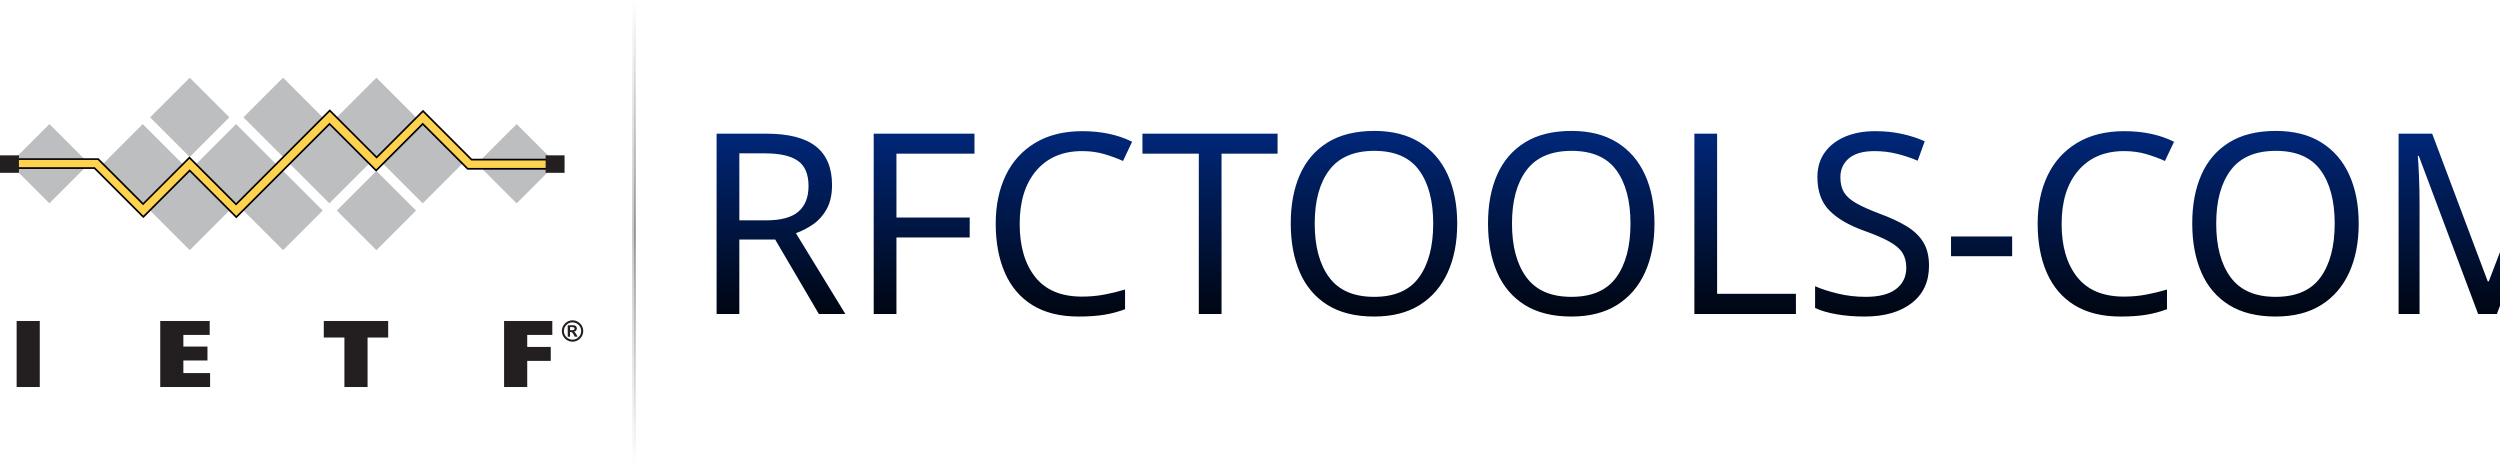
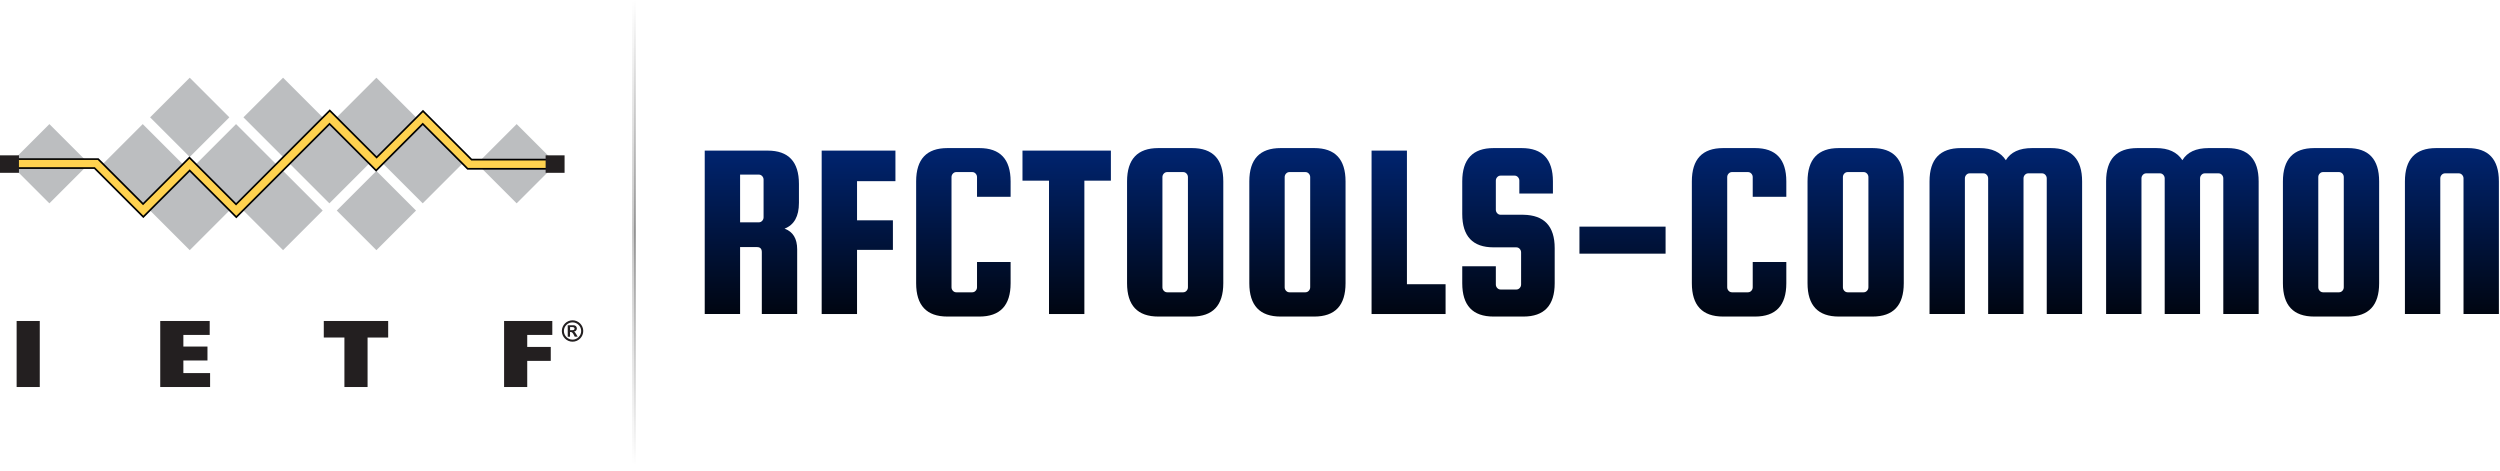
<svg xmlns="http://www.w3.org/2000/svg" width="100%" height="100%" viewBox="0 0 1329 250" version="1.1" xml:space="preserve" style="fill-rule:evenodd;clip-rule:evenodd;">
  <g transform="matrix(1.39872,0,0,1.39872,-433.548,-258.273)">
-     <text x="573px" y="304px" style="font-family:'SquadaOne-Regular', 'Squada One';font-size:96px;fill:url(#_Linear1);">RFCTOOLS-COMMON</text>
+     <path d="M591.24,278.56L591.24,304L577.8,304L577.8,241.888L601.704,241.888C609.64,241.888 613.608,246.112 613.608,254.56L613.608,261.76C613.608,266.88 611.784,270.144 608.136,271.552C611.336,272.704 612.936,275.328 612.936,279.424L612.936,304L599.496,304L599.496,280.48C599.496,279.2 598.888,278.56 597.672,278.56L591.24,278.56ZM591.24,251.008L591.24,269.152L598.344,269.152C598.856,269.152 599.288,268.96 599.64,268.576C599.992,268.192 600.168,267.744 600.168,267.232L600.168,252.928C600.168,252.416 599.992,251.968 599.64,251.584C599.288,251.2 598.856,251.008 598.344,251.008L591.24,251.008Z" style="fill:url(#_Linear1);fill-rule:nonzero;" />
+     <path d="M635.688,279.616L635.688,304L622.248,304L622.248,241.888L650.28,241.888L650.28,253.504L635.688,253.504L635.688,268.384L649.32,268.384L649.32,279.616L635.688,279.616Z" style="fill:url(#_Linear2);fill-rule:nonzero;" />
+     <path d="M681.288,293.824L681.288,284.224L694.056,284.224L694.056,292.288C694.056,300.736 690.088,304.96 682.152,304.96L670.056,304.96C662.12,304.96 658.152,300.736 658.152,292.288L658.152,253.6C658.152,245.152 662.12,240.928 670.056,240.928L682.152,240.928C690.088,240.928 694.056,245.152 694.056,253.6L694.056,259.456L681.288,259.456L681.288,251.968C681.288,251.456 681.112,251.008 680.76,250.624C680.408,250.24 679.976,250.048 679.464,250.048L673.416,250.048C672.904,250.048 672.472,250.24 672.12,250.624C671.768,251.008 671.592,251.456 671.592,251.968L671.592,293.824C671.592,294.336 671.768,294.784 672.12,295.168C672.472,295.552 672.904,295.744 673.416,295.744L679.464,295.744C679.976,295.744 680.408,295.552 680.76,295.168C681.112,294.784 681.288,294.336 681.288,293.824Z" style="fill:url(#_Linear3);fill-rule:nonzero;" />
+     <path d="M698.568,253.312L698.568,241.888L732.168,241.888L732.168,253.312L722.088,253.312L722.088,304L708.648,304L708.648,253.312L698.568,253.312Z" style="fill:url(#_Linear4);fill-rule:nonzero;" />
+     <path d="M774.888,253.6L774.888,292.288C774.888,300.736 770.92,304.96 762.984,304.96L750.216,304.96C742.28,304.96 738.312,300.736 738.312,292.288L738.312,253.6C738.312,245.152 742.28,240.928 750.216,240.928L762.984,240.928C770.92,240.928 774.888,245.152 774.888,253.6ZM761.448,293.824L761.448,251.968C761.448,251.456 761.272,251.008 760.92,250.624C760.568,250.24 760.136,250.048 759.624,250.048L753.576,250.048C753.064,250.048 752.632,250.24 752.28,250.624C751.928,251.008 751.752,251.456 751.752,251.968L751.752,293.824C751.752,294.336 751.928,294.784 752.28,295.168C752.632,295.552 753.064,295.744 753.576,295.744L759.624,295.744C760.136,295.744 760.568,295.552 760.92,295.168C761.272,294.784 761.448,294.336 761.448,293.824Z" style="fill:url(#_Linear5);fill-rule:nonzero;" />
+     <path d="M821.352,253.6L821.352,292.288C821.352,300.736 817.384,304.96 809.448,304.96L796.68,304.96C788.744,304.96 784.776,300.736 784.776,292.288L784.776,253.6C784.776,245.152 788.744,240.928 796.68,240.928L809.448,240.928C817.384,240.928 821.352,245.152 821.352,253.6ZM807.912,293.824L807.912,251.968C807.912,251.456 807.736,251.008 807.384,250.624C807.032,250.24 806.6,250.048 806.088,250.048L800.04,250.048C799.528,250.048 799.096,250.24 798.744,250.624C798.392,251.008 798.216,251.456 798.216,251.968L798.216,293.824C798.216,294.336 798.392,294.784 798.744,295.168C799.096,295.552 799.528,295.744 800.04,295.744L806.088,295.744C806.6,295.744 807.032,295.552 807.384,295.168C807.736,294.784 807.912,294.336 807.912,293.824Z" style="fill:url(#_Linear6);fill-rule:nonzero;" />
+     <path d="M844.68,292.672L859.368,292.672L859.368,304L831.24,304L831.24,241.888L844.68,241.888L844.68,292.672Z" style="fill:url(#_Linear7);fill-rule:nonzero;" />
+     <path d="M900.168,258.208L887.4,258.208L887.4,253.312C887.4,252.8 887.224,252.352 886.872,251.968C886.52,251.584 886.088,251.392 885.576,251.392L880.296,251.392C879.784,251.392 879.352,251.584 879,251.968C878.648,252.352 878.472,252.8 878.472,253.312L878.472,264.352C878.472,264.864 878.648,265.312 879,265.696C879.352,266.08 879.784,266.272 880.296,266.272L888.936,266.272C896.872,266.4 900.84,270.624 900.84,278.944L900.84,292.288C900.84,300.736 896.872,304.96 888.936,304.96L877.608,304.96C869.672,304.96 865.704,300.736 865.704,292.288L865.704,285.856L878.472,285.856L878.472,292.768C878.472,293.28 878.648,293.728 879,294.112C879.352,294.496 879.784,294.688 880.296,294.688L886.248,294.688C886.76,294.688 887.192,294.496 887.544,294.112C887.896,293.728 888.072,293.28 888.072,292.768L888.072,280.576C888.072,280.064 887.896,279.616 887.544,279.232C887.192,278.848 886.76,278.656 886.248,278.656L877.608,278.656C869.672,278.656 865.704,274.432 865.704,265.984L865.704,253.6C865.704,245.152 869.672,240.928 877.608,240.928L888.264,240.928C896.2,240.928 900.168,245.152 900.168,253.6L900.168,258.208Z" style="fill:url(#_Linear8);fill-rule:nonzero;" />
+     <rect x="910.248" y="270.784" width="32.736" height="10.272" style="fill:url(#_Linear9);fill-rule:nonzero;" />
+     <path d="M976.104,293.824L976.104,284.224L988.872,284.224L988.872,292.288C988.872,300.736 984.904,304.96 976.968,304.96L964.872,304.96C956.936,304.96 952.968,300.736 952.968,292.288L952.968,253.6C952.968,245.152 956.936,240.928 964.872,240.928L976.968,240.928C984.904,240.928 988.872,245.152 988.872,253.6L988.872,259.456L976.104,259.456L976.104,251.968C976.104,251.456 975.928,251.008 975.576,250.624C975.224,250.24 974.792,250.048 974.28,250.048L968.232,250.048C967.72,250.048 967.288,250.24 966.936,250.624C966.584,251.008 966.408,251.456 966.408,251.968L966.408,293.824C966.408,294.336 966.584,294.784 966.936,295.168C967.288,295.552 967.72,295.744 968.232,295.744L974.28,295.744C974.792,295.744 975.224,295.552 975.576,295.168C975.928,294.784 976.104,294.336 976.104,293.824Z" style="fill:url(#_Linear10);fill-rule:nonzero;" />
+     <path d="M1033.51,253.6L1033.51,292.288C1033.51,300.736 1029.54,304.96 1021.61,304.96L1008.84,304.96C1000.9,304.96 996.936,300.736 996.936,292.288L996.936,253.6C996.936,245.152 1000.9,240.928 1008.84,240.928L1021.61,240.928C1029.54,240.928 1033.51,245.152 1033.51,253.6ZM1020.07,293.824L1020.07,251.968C1020.07,251.456 1019.9,251.008 1019.54,250.624C1019.19,250.24 1018.76,250.048 1018.25,250.048L1012.2,250.048C1011.69,250.048 1011.26,250.24 1010.9,250.624C1010.55,251.008 1010.38,251.456 1010.38,251.968L1010.38,293.824C1010.38,294.336 1010.55,294.784 1010.9,295.168C1011.26,295.552 1011.69,295.744 1012.2,295.744L1018.25,295.744C1018.76,295.744 1019.19,295.552 1019.54,295.168C1019.9,294.784 1020.07,294.336 1020.07,293.824Z" style="fill:url(#_Linear11);fill-rule:nonzero;" />
+     <path d="M1056.74,304L1043.3,304L1043.3,253.6C1043.3,245.152 1047.27,240.928 1055.21,240.928L1062.31,240.928C1066.98,240.928 1070.31,242.464 1072.3,245.536C1074.15,242.464 1077.48,240.928 1082.28,240.928L1089.38,240.928C1097.32,240.928 1101.29,245.152 1101.29,253.6L1101.29,304L1087.85,304L1087.85,252.448C1087.85,251.936 1087.67,251.488 1087.32,251.104C1086.97,250.72 1086.54,250.528 1086.02,250.528L1080.84,250.528C1080.33,250.528 1079.9,250.72 1079.54,251.104C1079.19,251.488 1079.02,251.936 1079.02,252.448L1079.02,304L1065.58,304L1065.58,252.448C1065.58,251.936 1065.4,251.488 1065.05,251.104C1064.7,250.72 1064.26,250.528 1063.75,250.528L1058.57,250.528C1058.06,250.528 1057.62,250.72 1057.27,251.104C1056.92,251.488 1056.74,251.936 1056.74,252.448L1056.74,304Z" style="fill:url(#_Linear12);fill-rule:nonzero;" />
+     <path d="M1123.85,304L1110.41,304L1110.41,253.6C1110.41,245.152 1114.38,240.928 1122.31,240.928L1129.42,240.928C1134.09,240.928 1137.42,242.464 1139.4,245.536C1141.26,242.464 1144.58,240.928 1149.38,240.928L1156.49,240.928C1164.42,240.928 1168.39,245.152 1168.39,253.6L1168.39,304L1154.95,304L1154.95,252.448C1154.95,251.936 1154.78,251.488 1154.42,251.104C1154.07,250.72 1153.64,250.528 1153.13,250.528L1147.94,250.528C1147.43,250.528 1147,250.72 1146.65,251.104C1146.3,251.488 1146.12,251.936 1146.12,252.448L1146.12,304L1132.68,304L1132.68,252.448C1132.68,251.936 1132.5,251.488 1132.15,251.104C1131.8,250.72 1131.37,250.528 1130.86,250.528L1125.67,250.528C1125.16,250.528 1124.73,250.72 1124.38,251.104C1124.02,251.488 1123.85,251.936 1123.85,252.448L1123.85,304Z" style="fill:url(#_Linear13);fill-rule:nonzero;" />
+     <path d="M1214.18,253.6L1214.18,292.288C1214.18,300.736 1210.22,304.96 1202.28,304.96L1189.51,304.96C1181.58,304.96 1177.61,300.736 1177.61,292.288L1177.61,253.6C1177.61,245.152 1181.58,240.928 1189.51,240.928L1202.28,240.928C1210.22,240.928 1214.18,245.152 1214.18,253.6ZM1200.74,293.824L1200.74,251.968C1200.74,251.456 1200.57,251.008 1200.22,250.624C1199.86,250.24 1199.43,250.048 1198.92,250.048L1192.87,250.048C1192.36,250.048 1191.93,250.24 1191.58,250.624C1191.22,251.008 1191.05,251.456 1191.05,251.968L1191.05,293.824C1191.05,294.336 1191.22,294.784 1191.58,295.168C1191.93,295.552 1192.36,295.744 1192.87,295.744L1198.92,295.744C1199.43,295.744 1199.86,295.552 1200.22,295.168C1200.57,294.784 1200.74,294.336 1200.74,293.824Z" style="fill:url(#_Linear14);fill-rule:nonzero;" />
+     <path d="M1259.69,304L1246.25,304L1246.25,252.448C1246.25,251.936 1246.07,251.488 1245.72,251.104C1245.37,250.72 1244.94,250.528 1244.42,250.528L1239.24,250.528C1238.73,250.528 1238.3,250.72 1237.94,251.104C1237.59,251.488 1237.42,251.936 1237.42,252.448L1237.42,304L1223.98,304L1223.98,253.6C1223.98,245.152 1227.94,240.928 1235.88,240.928L1247.78,240.928C1255.72,240.928 1259.69,245.152 1259.69,253.6L1259.69,304Z" style="fill:url(#_Linear15);fill-rule:nonzero;" />
  </g>
  <g transform="matrix(1,0,0,1,0,-90)">
    <g transform="matrix(0.0384615,0,0,1,323.077,0)">
-       <rect x="336" y="90" width="26" height="247" style="fill:url(#_Linear2);" />
+       <rect x="336" y="90" width="26" height="247" style="fill:url(#_Linear16);" />
    </g>
    <g transform="matrix(0.0384615,0,0,1,324.077,0)">
-       <rect x="336" y="90" width="26" height="247" style="fill:url(#_Linear3);" />
+       <rect x="336" y="90" width="26" height="247" style="fill:url(#_Linear17);" />
    </g>
  </g>
  <g transform="matrix(0.60874,0,0,0.60874,-179.578,38.2694)">
    <g id="squares" transform="matrix(1,0,0,1,295,5)">
      <g transform="matrix(0.707107,-0.707107,0.707107,0.707107,-270.59,-94.37)">
        <rect x="77.53" y="317.2" width="48.94" height="48.94" style="fill:rgb(188,190,192);" />
      </g>
      <g transform="matrix(0.707107,-0.707107,0.707107,0.707107,-151.08,194.17)">
        <rect x="485.59" y="317.2" width="48.94" height="48.94" style="fill:rgb(188,190,192);" />
      </g>
      <g transform="matrix(0.707107,-0.707107,0.707107,0.707107,-246.72,-36.73)">
        <rect x="159.04" y="317.2" width="48.94" height="48.94" style="fill:rgb(188,190,192);" />
      </g>
      <g transform="matrix(0.707107,-0.707107,0.707107,0.707107,-222.85,20.9)">
        <rect x="240.54" y="317.2" width="48.94" height="48.94" style="fill:rgb(188,190,192);" />
      </g>
      <g transform="matrix(0.707107,-0.707107,0.707107,0.707107,-198.98,78.53)">
        <rect x="322.05" y="317.2" width="48.94" height="48.94" style="fill:rgb(188,190,192);" />
      </g>
      <g transform="matrix(0.707107,-0.707107,0.707107,0.707107,-175.11,136.16)">
        <rect x="403.55" y="317.2" width="48.94" height="48.94" style="fill:rgb(188,190,192);" />
      </g>
      <g transform="matrix(0.707107,-0.707107,0.707107,0.707107,-263.62,4.28)">
        <rect x="200.09" y="358.11" width="48.94" height="48.94" style="fill:rgb(188,190,192);" />
      </g>
      <g transform="matrix(0.707107,-0.707107,0.707107,0.707107,-239.75,61.9)">
        <rect x="281.59" y="358.11" width="48.94" height="48.94" style="fill:rgb(188,190,192);" />
      </g>
      <g transform="matrix(0.707107,-0.707107,0.707107,0.707107,-215.88,119.53)">
        <rect x="363.09" y="358.11" width="48.94" height="48.94" style="fill:rgb(188,190,192);" />
      </g>
      <g transform="matrix(0.707107,-0.707107,0.707107,0.707107,-206.06,-19.57)">
        <rect x="200.09" y="276.7" width="48.94" height="48.94" style="fill:rgb(188,190,192);" />
      </g>
      <g transform="matrix(0.707107,-0.707107,0.707107,0.707107,-182.19,38.06)">
        <rect x="281.59" y="276.7" width="48.94" height="48.94" style="fill:rgb(188,190,192);" />
      </g>
      <g transform="matrix(0.707107,-0.707107,0.707107,0.707107,-158.32,95.69)">
        <rect x="363.09" y="276.7" width="48.94" height="48.94" style="fill:rgb(188,190,192);" />
      </g>
    </g>
    <g id="line" transform="matrix(1,0,0,1,295,5)">
      <path d="M14.49,71.07L85.72,71.07L124.93,110.28L165.43,69.79L206.14,110.51L287.98,28.67L328.9,69.59L369.39,29.1L411.79,71.5L481.33,71.5L481.33,79.55L408.4,79.55L369.18,40.33L328.47,81.04L287.77,40.33L206.36,121.74L165.65,81.04L125.16,121.53L82.54,78.92L14.06,78.92L14.49,71.07Z" style="fill:rgb(255,210,79);fill-rule:nonzero;stroke:black;stroke-width:1.5px;" />
      <rect x="0" y="67.79" width="16.54" height="15.26" style="fill:rgb(35,31,32);" />
      <rect x="476.49" y="67.79" width="16.54" height="15.26" style="fill:rgb(35,31,32);" />
    </g>
    <g id="text" transform="matrix(1,0,0,1,295,5)">
      <g transform="matrix(1,0,0,1,-58.87,-266.56)">
        <rect x="73.39" y="479" width="20.21" height="57.67" style="fill:rgb(35,31,32);fill-rule:nonzero;" />
      </g>
      <g transform="matrix(1,0,0,1,-58.87,-266.56)">
        <path d="M198.8,479L242,479L242,491.18L219,491.18L219,501.33L240.05,501.33L240.05,513.5L219,513.5L219,524.5L242.34,524.5L242.34,536.67L198.8,536.67L198.8,479Z" style="fill:rgb(35,31,32);fill-rule:nonzero;" />
      </g>
      <g transform="matrix(1,0,0,1,-58.87,-266.56)">
        <path d="M341.62,493.44L341.62,479L397.86,479L397.86,493.46L379.86,493.46L379.86,536.67L359.64,536.67L359.64,493.44L341.62,493.44Z" style="fill:rgb(35,31,32);fill-rule:nonzero;" />
      </g>
      <g transform="matrix(1,0,0,1,-58.87,-266.56)">
        <path d="M499.08,479L541.19,479L541.19,491.18L519.29,491.18L519.29,501.66L539.84,501.66L539.84,513.84L519.29,513.84L519.29,536.67L499.08,536.67L499.08,479Z" style="fill:rgb(35,31,32);fill-rule:nonzero;" />
      </g>
      <g transform="matrix(1,0,0,1,-58.87,-266.56)">
        <path d="M558.87,478.4C563.995,478.405 568.21,482.625 568.21,487.75C568.21,492.879 563.989,497.1 558.86,497.1C553.735,497.1 549.515,492.885 549.51,487.76C549.51,482.625 553.735,478.4 558.87,478.4ZM558.87,495.29C562.999,495.279 566.39,491.879 566.39,487.75C566.39,483.614 562.986,480.21 558.85,480.21C554.714,480.21 551.31,483.614 551.31,487.75C551.31,487.753 551.31,487.757 551.31,487.76C551.321,491.898 554.732,495.295 558.87,495.29ZM560.8,492.73L559.97,491.12C559.07,489.37 558.36,488.64 557.34,488.64L556.66,488.64L556.66,492.73L554.66,492.73L554.66,482.73L559.66,482.73C559.723,482.726 559.787,482.724 559.85,482.724C561.381,482.724 562.641,483.984 562.641,485.515C562.641,486.975 561.496,488.201 560.04,488.3L560.04,488.35C560.89,488.65 561.09,488.9 562.15,490.68L563.32,492.68L560.8,492.73ZM558.62,487.06C559.92,487.06 560.62,486.53 560.62,485.68C560.62,484.83 559.94,484.32 558.54,484.32L556.71,484.32L556.71,487.06L558.62,487.06Z" style="fill:rgb(35,31,32);fill-rule:nonzero;" />
      </g>
    </g>
  </g>
  <defs>
    <linearGradient id="_Linear1" x1="0" y1="0" x2="1" y2="0" gradientUnits="userSpaceOnUse" gradientTransform="matrix(4.92112e-15,80.368,-7.5457,4.62041e-16,939.048,235.264)">
      <stop offset="0" style="stop-color:rgb(0,39,121);stop-opacity:1" />
      <stop offset="1" style="stop-color:black;stop-opacity:1" />
    </linearGradient>
-     <linearGradient id="_Linear2" x1="0" y1="0" x2="1" y2="0" gradientUnits="userSpaceOnUse" gradientTransform="matrix(1.51244e-14,247,-247,1.51244e-14,349,90)">
+     <linearGradient id="_Linear2" x1="0" y1="0" x2="1" y2="0" gradientUnits="userSpaceOnUse" gradientTransform="matrix(4.92112e-15,80.368,-7.5457,4.62041e-16,939.048,235.264)">
+       <stop offset="0" style="stop-color:rgb(0,39,121);stop-opacity:1" />
+       <stop offset="1" style="stop-color:black;stop-opacity:1" />
+     </linearGradient>
+     <linearGradient id="_Linear3" x1="0" y1="0" x2="1" y2="0" gradientUnits="userSpaceOnUse" gradientTransform="matrix(4.92112e-15,80.368,-7.5457,4.62041e-16,939.048,235.264)">
+       <stop offset="0" style="stop-color:rgb(0,39,121);stop-opacity:1" />
+       <stop offset="1" style="stop-color:black;stop-opacity:1" />
+     </linearGradient>
+     <linearGradient id="_Linear4" x1="0" y1="0" x2="1" y2="0" gradientUnits="userSpaceOnUse" gradientTransform="matrix(4.92112e-15,80.368,-7.5457,4.62041e-16,939.048,235.264)">
+       <stop offset="0" style="stop-color:rgb(0,39,121);stop-opacity:1" />
+       <stop offset="1" style="stop-color:black;stop-opacity:1" />
+     </linearGradient>
+     <linearGradient id="_Linear5" x1="0" y1="0" x2="1" y2="0" gradientUnits="userSpaceOnUse" gradientTransform="matrix(4.92112e-15,80.368,-7.5457,4.62041e-16,939.048,235.264)">
+       <stop offset="0" style="stop-color:rgb(0,39,121);stop-opacity:1" />
+       <stop offset="1" style="stop-color:black;stop-opacity:1" />
+     </linearGradient>
+     <linearGradient id="_Linear6" x1="0" y1="0" x2="1" y2="0" gradientUnits="userSpaceOnUse" gradientTransform="matrix(4.92112e-15,80.368,-7.5457,4.62041e-16,939.048,235.264)">
+       <stop offset="0" style="stop-color:rgb(0,39,121);stop-opacity:1" />
+       <stop offset="1" style="stop-color:black;stop-opacity:1" />
+     </linearGradient>
+     <linearGradient id="_Linear7" x1="0" y1="0" x2="1" y2="0" gradientUnits="userSpaceOnUse" gradientTransform="matrix(4.92112e-15,80.368,-7.5457,4.62041e-16,939.048,235.264)">
+       <stop offset="0" style="stop-color:rgb(0,39,121);stop-opacity:1" />
+       <stop offset="1" style="stop-color:black;stop-opacity:1" />
+     </linearGradient>
+     <linearGradient id="_Linear8" x1="0" y1="0" x2="1" y2="0" gradientUnits="userSpaceOnUse" gradientTransform="matrix(4.92112e-15,80.368,-7.5457,4.62041e-16,939.048,235.264)">
+       <stop offset="0" style="stop-color:rgb(0,39,121);stop-opacity:1" />
+       <stop offset="1" style="stop-color:black;stop-opacity:1" />
+     </linearGradient>
+     <linearGradient id="_Linear9" x1="0" y1="0" x2="1" y2="0" gradientUnits="userSpaceOnUse" gradientTransform="matrix(4.92112e-15,80.368,-7.5457,4.62041e-16,939.048,235.264)">
+       <stop offset="0" style="stop-color:rgb(0,39,121);stop-opacity:1" />
+       <stop offset="1" style="stop-color:black;stop-opacity:1" />
+     </linearGradient>
+     <linearGradient id="_Linear10" x1="0" y1="0" x2="1" y2="0" gradientUnits="userSpaceOnUse" gradientTransform="matrix(4.92112e-15,80.368,-7.5457,4.62041e-16,939.048,235.264)">
+       <stop offset="0" style="stop-color:rgb(0,39,121);stop-opacity:1" />
+       <stop offset="1" style="stop-color:black;stop-opacity:1" />
+     </linearGradient>
+     <linearGradient id="_Linear11" x1="0" y1="0" x2="1" y2="0" gradientUnits="userSpaceOnUse" gradientTransform="matrix(4.92112e-15,80.368,-7.5457,4.62041e-16,939.048,235.264)">
+       <stop offset="0" style="stop-color:rgb(0,39,121);stop-opacity:1" />
+       <stop offset="1" style="stop-color:black;stop-opacity:1" />
+     </linearGradient>
+     <linearGradient id="_Linear12" x1="0" y1="0" x2="1" y2="0" gradientUnits="userSpaceOnUse" gradientTransform="matrix(4.92112e-15,80.368,-7.5457,4.62041e-16,939.048,235.264)">
+       <stop offset="0" style="stop-color:rgb(0,39,121);stop-opacity:1" />
+       <stop offset="1" style="stop-color:black;stop-opacity:1" />
+     </linearGradient>
+     <linearGradient id="_Linear13" x1="0" y1="0" x2="1" y2="0" gradientUnits="userSpaceOnUse" gradientTransform="matrix(4.92112e-15,80.368,-7.5457,4.62041e-16,939.048,235.264)">
+       <stop offset="0" style="stop-color:rgb(0,39,121);stop-opacity:1" />
+       <stop offset="1" style="stop-color:black;stop-opacity:1" />
+     </linearGradient>
+     <linearGradient id="_Linear14" x1="0" y1="0" x2="1" y2="0" gradientUnits="userSpaceOnUse" gradientTransform="matrix(4.92112e-15,80.368,-7.5457,4.62041e-16,939.048,235.264)">
+       <stop offset="0" style="stop-color:rgb(0,39,121);stop-opacity:1" />
+       <stop offset="1" style="stop-color:black;stop-opacity:1" />
+     </linearGradient>
+     <linearGradient id="_Linear15" x1="0" y1="0" x2="1" y2="0" gradientUnits="userSpaceOnUse" gradientTransform="matrix(4.92112e-15,80.368,-7.5457,4.62041e-16,939.048,235.264)">
+       <stop offset="0" style="stop-color:rgb(0,39,121);stop-opacity:1" />
+       <stop offset="1" style="stop-color:black;stop-opacity:1" />
+     </linearGradient>
+     <linearGradient id="_Linear16" x1="0" y1="0" x2="1" y2="0" gradientUnits="userSpaceOnUse" gradientTransform="matrix(1.51244e-14,247,-247,1.51244e-14,349,90)">
      <stop offset="0" style="stop-color:white;stop-opacity:1" />
      <stop offset="0.5" style="stop-color:rgb(199,199,199);stop-opacity:1" />
      <stop offset="1" style="stop-color:white;stop-opacity:1" />
    </linearGradient>
-     <linearGradient id="_Linear3" x1="0" y1="0" x2="1" y2="0" gradientUnits="userSpaceOnUse" gradientTransform="matrix(1.51244e-14,247,-247,1.51244e-14,349,90)">
+     <linearGradient id="_Linear17" x1="0" y1="0" x2="1" y2="0" gradientUnits="userSpaceOnUse" gradientTransform="matrix(1.51244e-14,247,-247,1.51244e-14,349,90)">
      <stop offset="0" style="stop-color:white;stop-opacity:1" />
      <stop offset="0.5" style="stop-color:rgb(146,146,146);stop-opacity:1" />
      <stop offset="1" style="stop-color:white;stop-opacity:1" />
    </linearGradient>
  </defs>
</svg>
